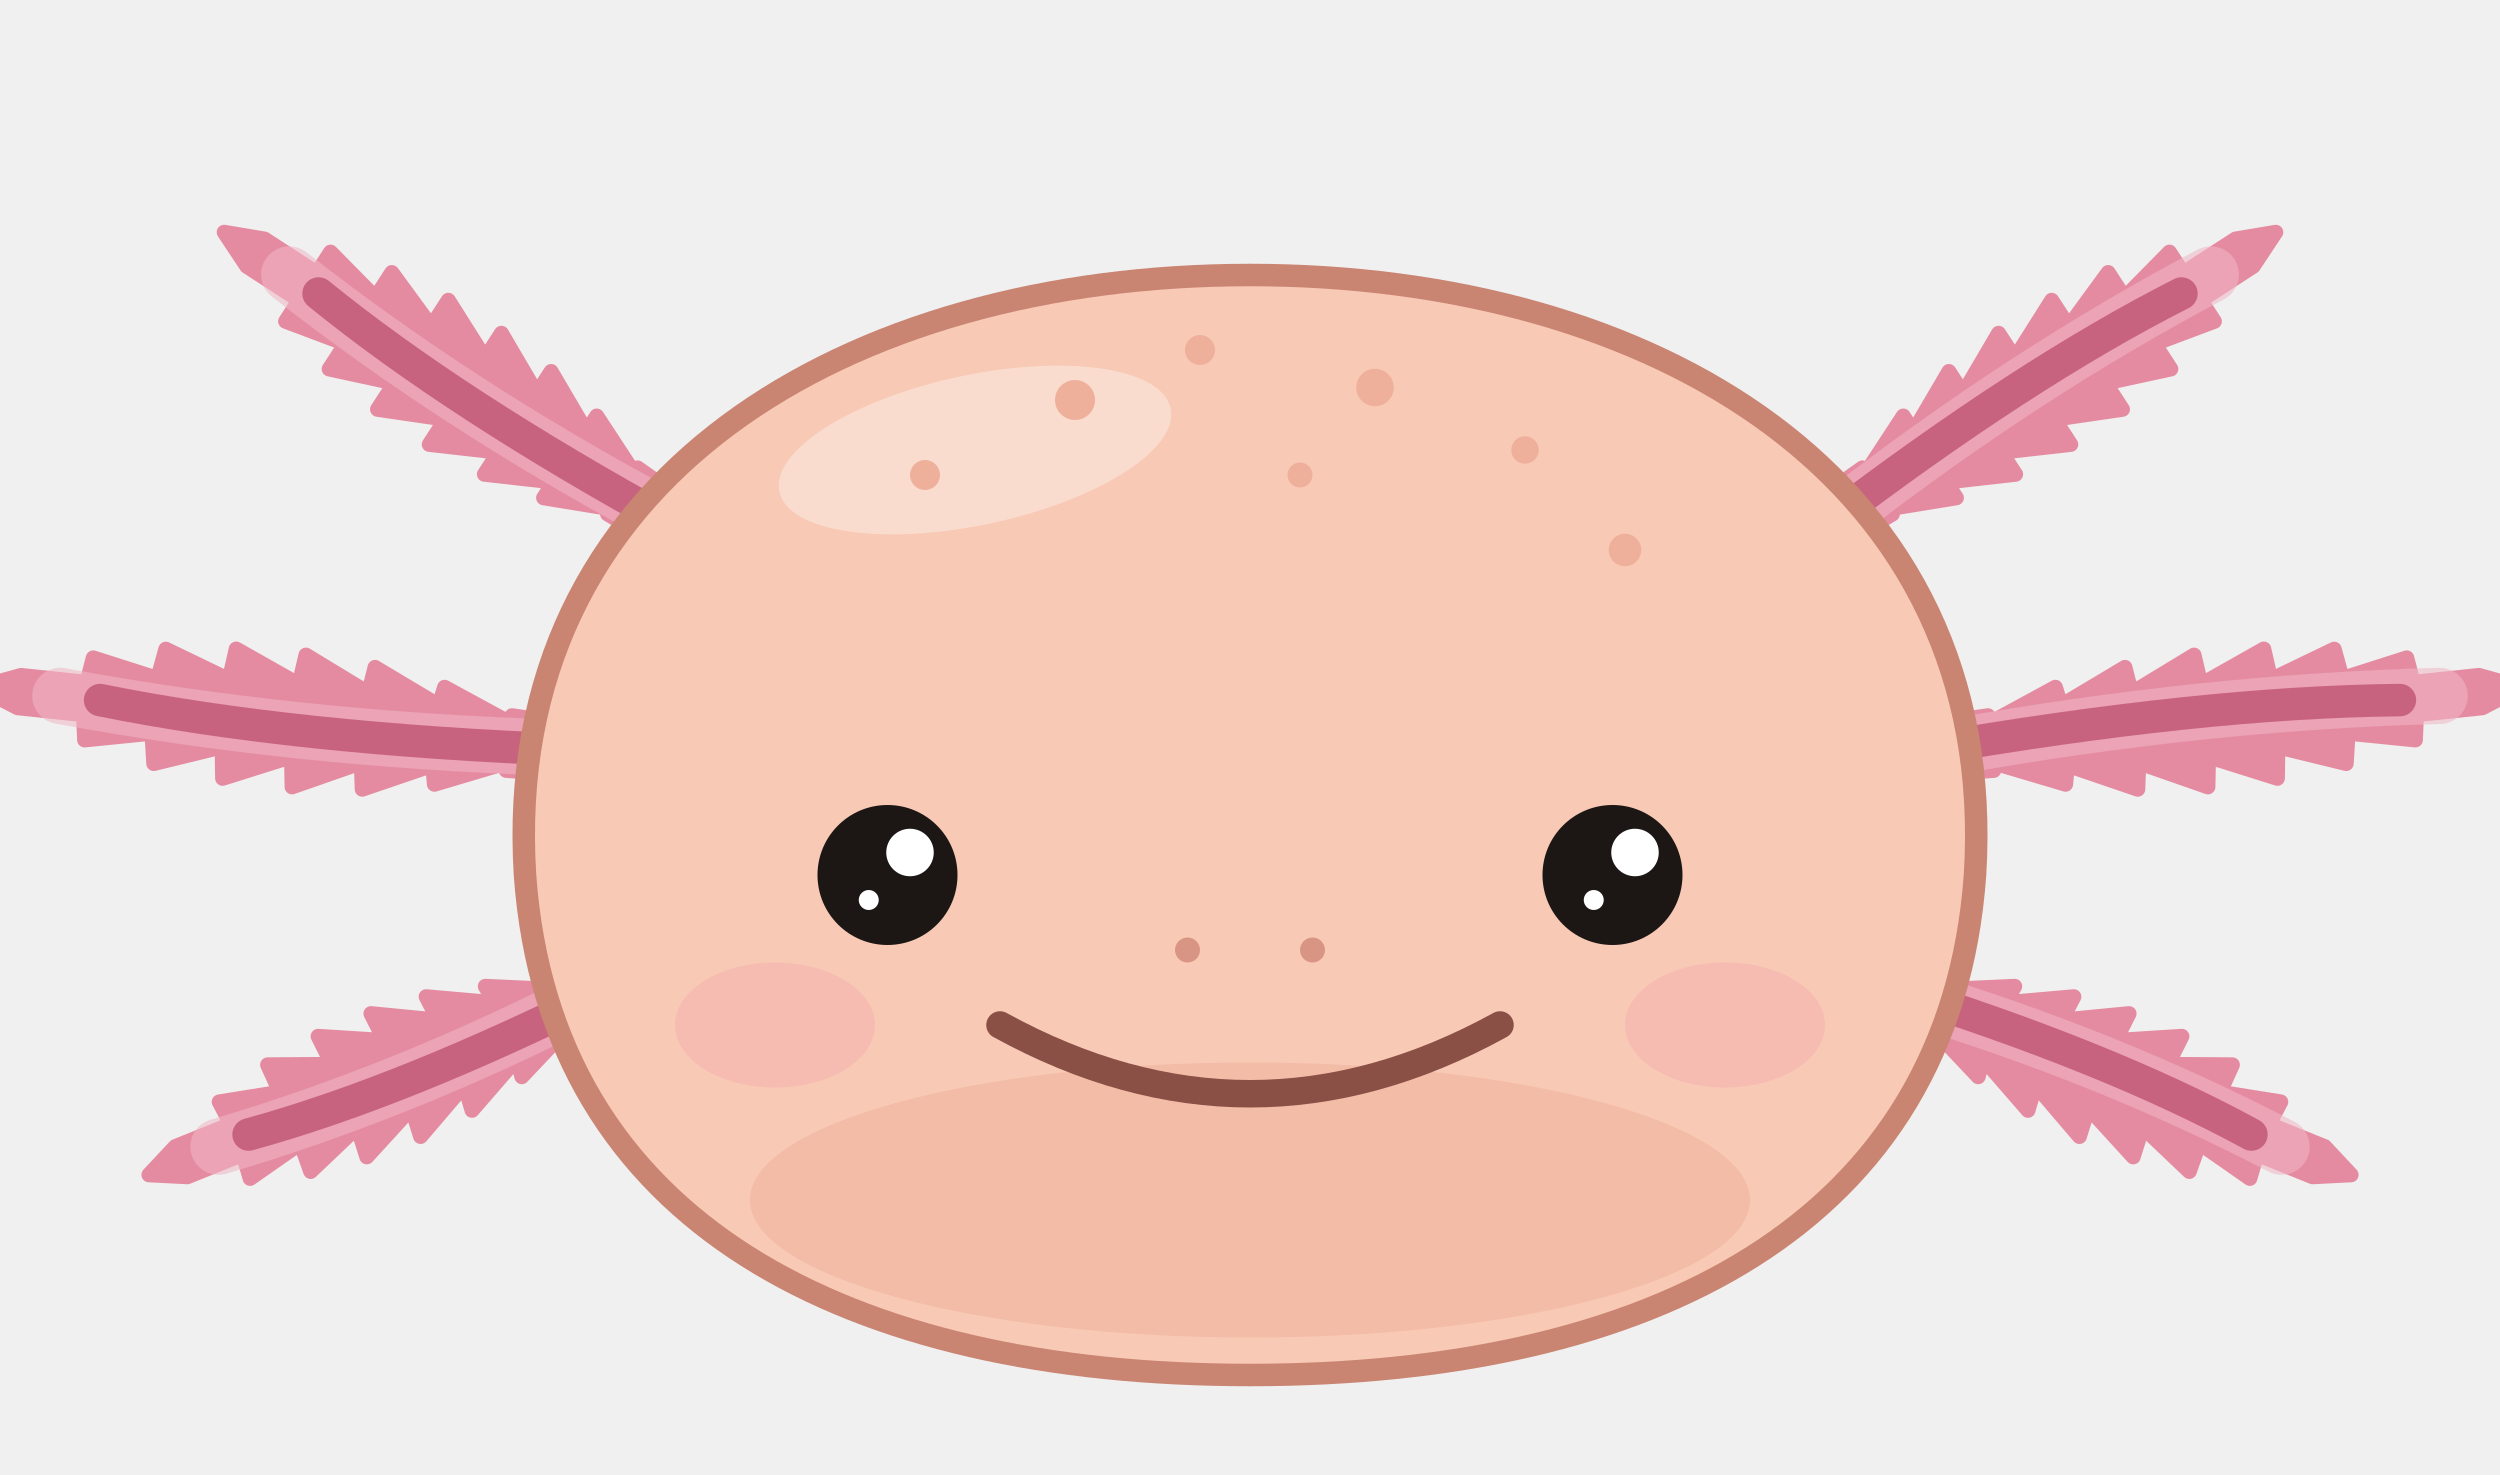
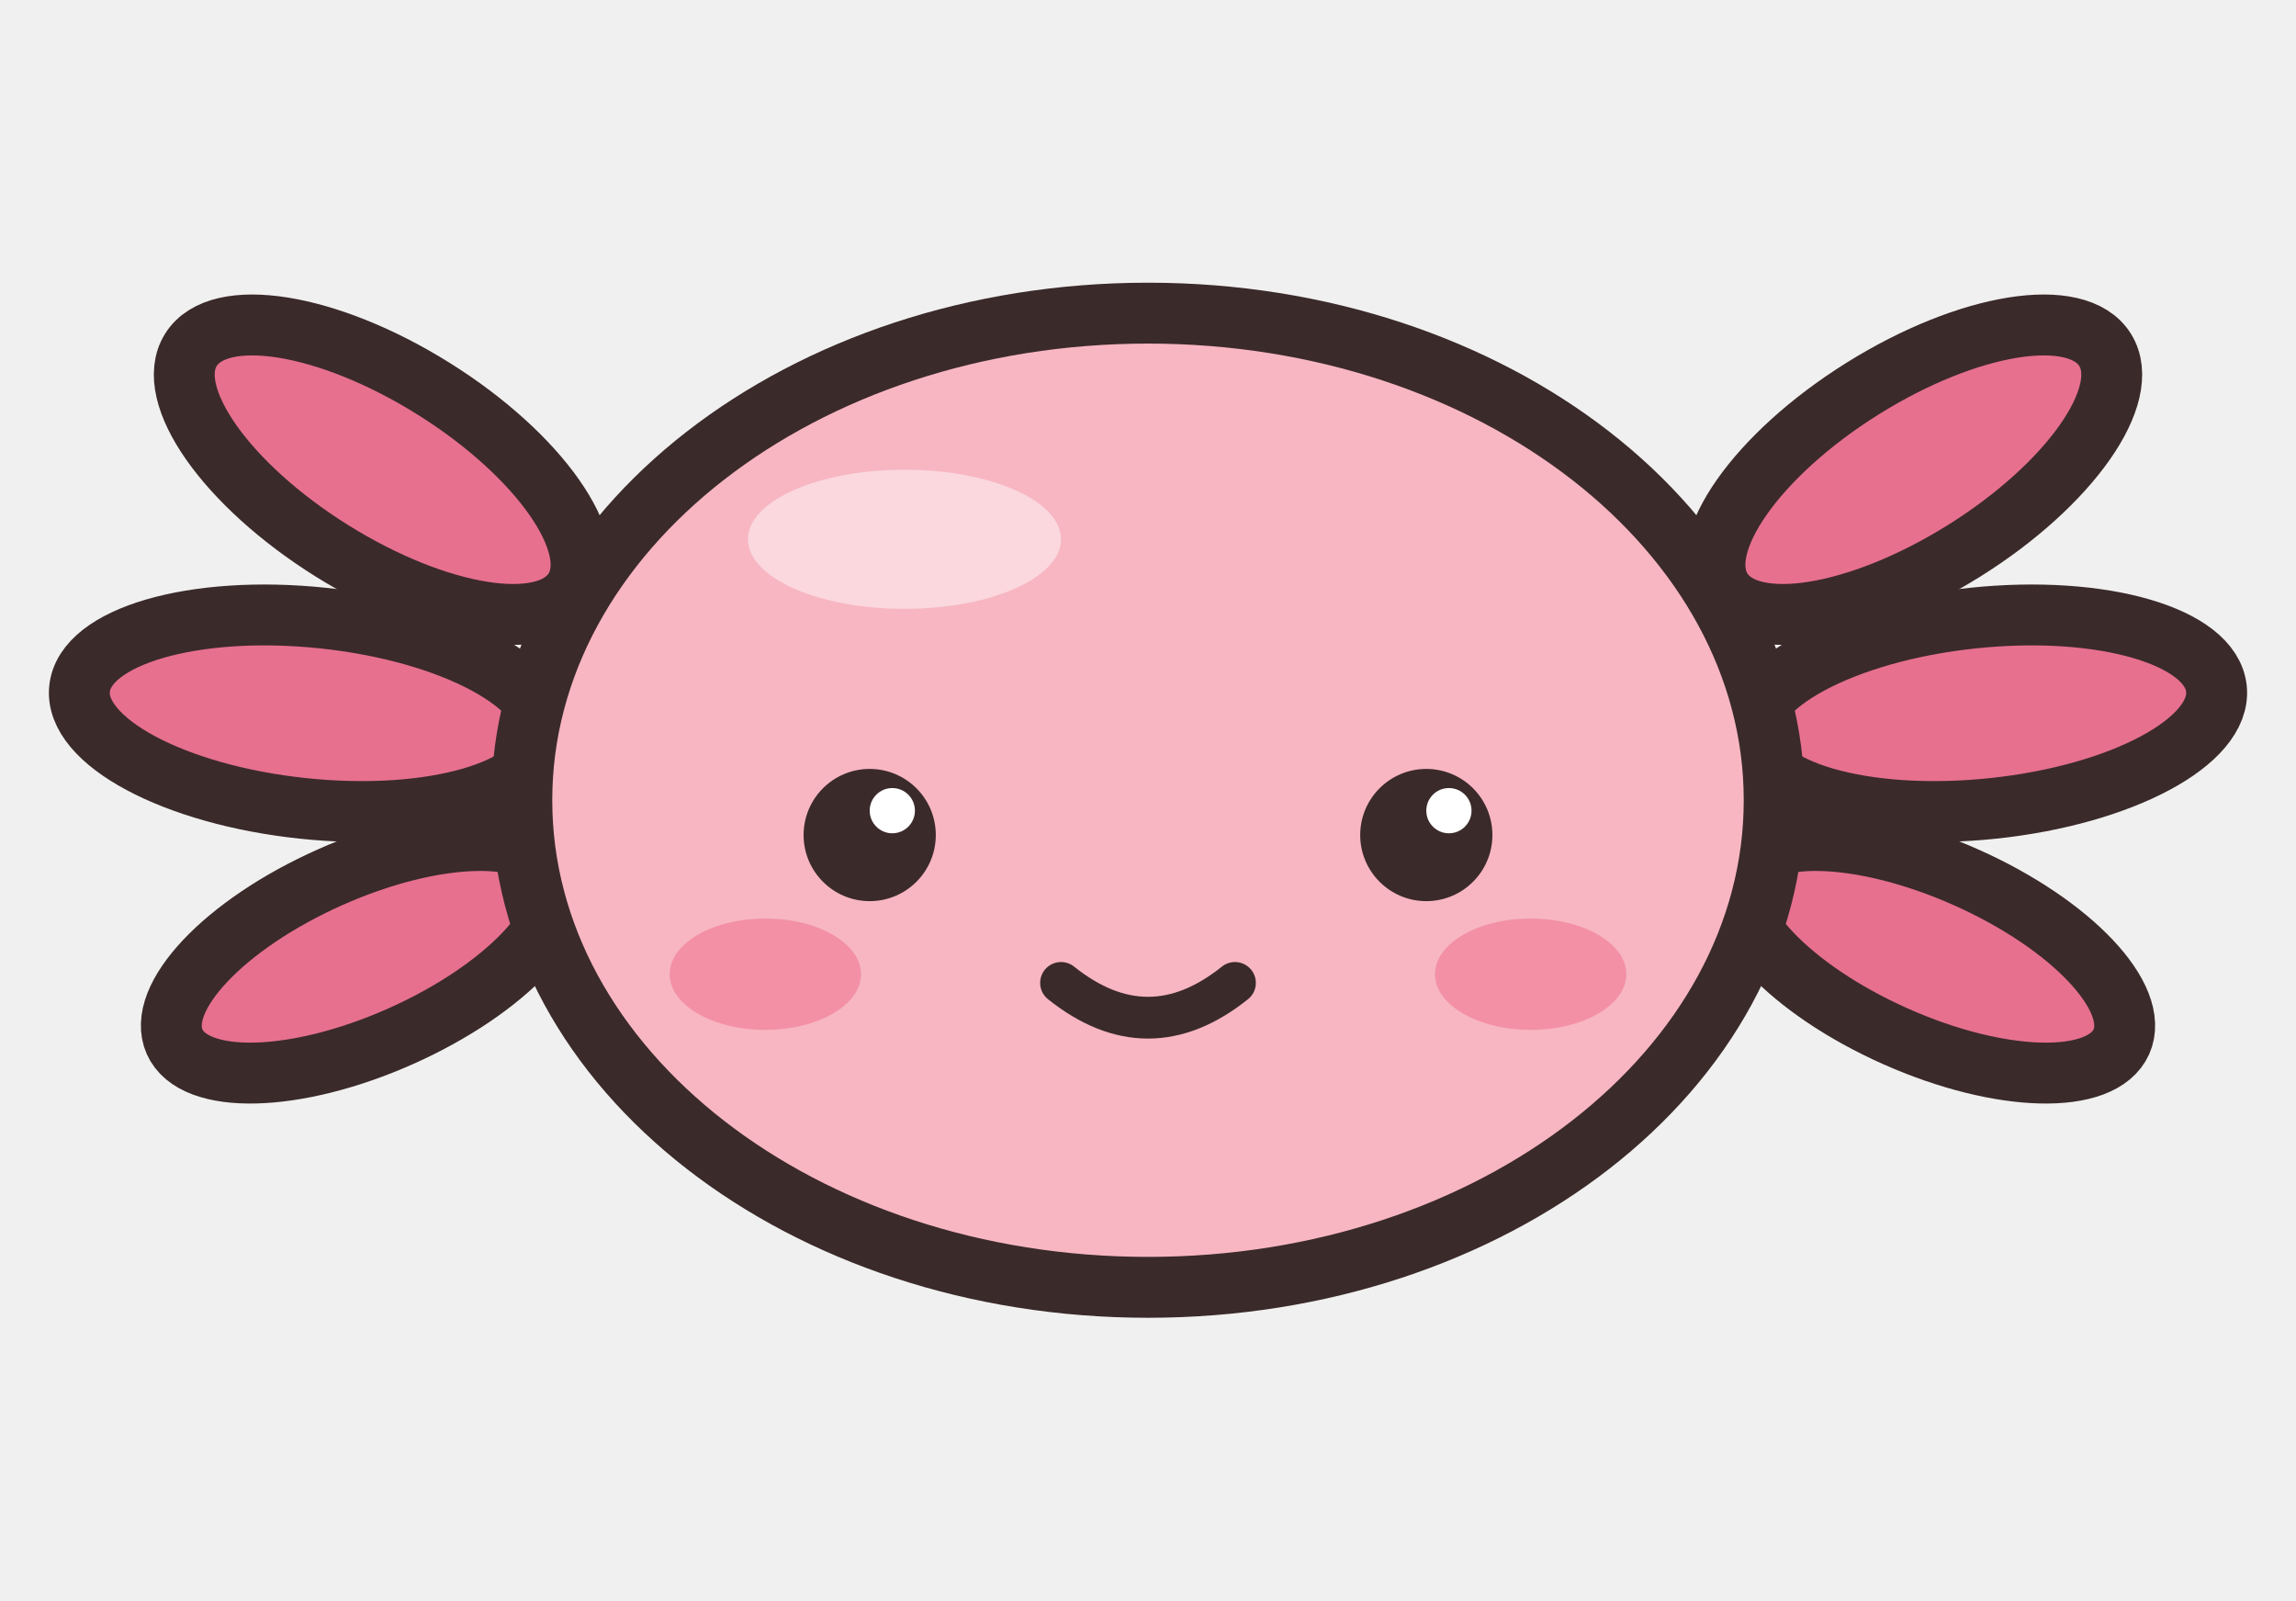
- <svg xmlns="http://www.w3.org/2000/svg" xmlns:xlink="http://www.w3.org/1999/xlink" viewBox="-100 -66 200 118">
-   <defs>
-     <g id="ax-head">
-       <g class="gills">
-         <g transform="translate(-46 -24) rotate(213)">
-           <path d="M0 -2 L5 -2.2 L5 -1.7 L10 -3.9 L10 -2.4 L15 -4.9 L15 -2.8 L20 -5.3 L20 -2.9 L25 -5.2 L25 -2.7 L30 -4.6 L30 -2.2 L35 -3.3 L35 -1.3 L40 -1.3 L43 0 L40 1.3 L35 1.3 L35 3.3 L30 2.2 L30 4.6 L25 2.7 L25 5.2 L20 2.9 L20 5.3 L15 2.8 L15 4.9 L10 2.4 L10 3.9 L5 1.7 L5 2.2 L0 2Z" fill="#e48ba1" stroke="#e48ba1" stroke-width="1.2" stroke-linejoin="round" />
-           <path d="M2 0Q20 -1.5 36.8 0" stroke="#f0b6c4" stroke-width="4.5" stroke-linecap="round" fill="none" opacity=".55" />
-           <path d="M0 0Q20 -1.5 34 0" stroke="#c8637f" stroke-width="2.6" stroke-linecap="round" fill="none" />
-         </g>
-         <g transform="translate(46 -24) rotate(-33)">
-           <path d="M0 -2 L5 -2.2 L5 -1.7 L10 -3.9 L10 -2.4 L15 -4.9 L15 -2.8 L20 -5.3 L20 -2.9 L25 -5.2 L25 -2.7 L30 -4.6 L30 -2.2 L35 -3.3 L35 -1.3 L40 -1.3 L43 0 L40 1.3 L35 1.3 L35 3.3 L30 2.2 L30 4.6 L25 2.7 L25 5.2 L20 2.9 L20 5.3 L15 2.8 L15 4.9 L10 2.4 L10 3.9 L5 1.7 L5 2.2 L0 2Z" fill="#e48ba1" stroke="#e48ba1" stroke-width="1.2" stroke-linejoin="round" />
-           <path d="M2 0Q20 -1.5 36.8 0" stroke="#f0b6c4" stroke-width="4.5" stroke-linecap="round" fill="none" opacity=".55" />
-           <path d="M0 0Q20 -1.5 34 0" stroke="#c8637f" stroke-width="2.6" stroke-linecap="round" fill="none" />
-         </g>
-         <g transform="translate(-54 -6) rotate(186)">
-           <path d="M0 -2 L5.3 -2.2 L5.6 -1.7 L10.9 -3.9 L11.2 -2.4 L16.6 -4.9 L16.9 -2.8 L22.2 -5.3 L22.5 -2.9 L27.8 -5.2 L28.1 -2.7 L33.4 -4.6 L33.8 -2.2 L39.1 -3.3 L39.4 -1.3 L44.7 -1.3 L48 0 L44.7 1.3 L39.4 1.3 L39.1 3.3 L33.8 2.2 L33.4 4.6 L28.1 2.7 L27.8 5.2 L22.5 2.9 L22.2 5.3 L16.9 2.8 L16.6 4.9 L11.2 2.4 L10.9 3.9 L5.6 1.7 L5.3 2.2 L0 2Z" fill="#e48ba1" stroke="#e48ba1" stroke-width="1.2" stroke-linejoin="round" />
-           <path d="M2 0Q22.5 -1.5 41.4 0" stroke="#f0b6c4" stroke-width="4.5" stroke-linecap="round" fill="none" opacity=".55" />
-           <path d="M0 0Q22.5 -1.5 38.2 0" stroke="#c8637f" stroke-width="2.6" stroke-linecap="round" fill="none" />
-         </g>
-         <g transform="translate(54 -6) rotate(-6)">
-           <path d="M0 -2 L5.3 -2.2 L5.6 -1.7 L10.9 -3.9 L11.2 -2.4 L16.6 -4.9 L16.9 -2.8 L22.2 -5.3 L22.5 -2.9 L27.8 -5.2 L28.1 -2.7 L33.4 -4.6 L33.8 -2.2 L39.1 -3.3 L39.4 -1.3 L44.7 -1.3 L48 0 L44.7 1.3 L39.4 1.3 L39.1 3.3 L33.8 2.2 L33.4 4.6 L28.1 2.7 L27.8 5.2 L22.5 2.9 L22.2 5.3 L16.9 2.8 L16.6 4.9 L11.2 2.4 L10.9 3.9 L5.6 1.7 L5.3 2.2 L0 2Z" fill="#e48ba1" stroke="#e48ba1" stroke-width="1.2" stroke-linejoin="round" />
-           <path d="M2 0Q22.5 -1.5 41.4 0" stroke="#f0b6c4" stroke-width="4.5" stroke-linecap="round" fill="none" opacity=".55" />
-           <path d="M0 0Q22.5 -1.5 38.2 0" stroke="#c8637f" stroke-width="2.6" stroke-linecap="round" fill="none" />
-         </g>
-         <g transform="translate(-51 13) rotate(158)">
-           <path d="M0 -2 L4.8 -2.2 L4.6 -1.7 L9.4 -3.9 L9.2 -2.4 L14.1 -4.9 L13.9 -2.8 L18.7 -5.3 L18.5 -2.9 L23.3 -5.2 L23.1 -2.7 L27.9 -4.6 L27.8 -2.2 L32.6 -3.3 L32.4 -1.3 L37.2 -1.3 L40 0 L37.2 1.3 L32.4 1.3 L32.6 3.3 L27.8 2.2 L27.9 4.6 L23.1 2.7 L23.3 5.2 L18.5 2.9 L18.7 5.3 L13.9 2.8 L14.1 4.9 L9.2 2.4 L9.4 3.9 L4.6 1.7 L4.8 2.2 L0 2Z" fill="#e48ba1" stroke="#e48ba1" stroke-width="1.2" stroke-linejoin="round" />
-           <path d="M2 0Q18.5 -1.5 34 0" stroke="#f0b6c4" stroke-width="4.5" stroke-linecap="round" fill="none" opacity=".55" />
-           <path d="M0 0Q18.5 -1.5 31.4 0" stroke="#c8637f" stroke-width="2.6" stroke-linecap="round" fill="none" />
-         </g>
-         <g transform="translate(51 13) rotate(22)">
-           <path d="M0 -2 L4.8 -2.2 L4.6 -1.7 L9.4 -3.9 L9.2 -2.4 L14.1 -4.9 L13.9 -2.8 L18.7 -5.3 L18.5 -2.9 L23.3 -5.2 L23.1 -2.7 L27.9 -4.6 L27.8 -2.2 L32.6 -3.3 L32.4 -1.3 L37.2 -1.3 L40 0 L37.2 1.3 L32.4 1.3 L32.6 3.3 L27.8 2.2 L27.9 4.6 L23.1 2.7 L23.3 5.2 L18.5 2.9 L18.7 5.3 L13.9 2.8 L14.1 4.9 L9.2 2.4 L9.4 3.9 L4.6 1.7 L4.8 2.2 L0 2Z" fill="#e48ba1" stroke="#e48ba1" stroke-width="1.2" stroke-linejoin="round" />
-           <path d="M2 0Q18.5 -1.5 34 0" stroke="#f0b6c4" stroke-width="4.5" stroke-linecap="round" fill="none" opacity=".55" />
-           <path d="M0 0Q18.5 -1.5 31.4 0" stroke="#c8637f" stroke-width="2.6" stroke-linecap="round" fill="none" />
-         </g>
-       </g>
-       <path d="M-58 4C-60 -28 -32 -44 0 -44C32 -44 60 -28 58 4C56 32 32 44 0 44C-32 44 -56 32 -58 4Z" fill="#f8c9b5" stroke="#c98472" stroke-width="1.8" />
-       <ellipse cx="0" cy="30" rx="40" ry="11" fill="#efb09b" opacity=".55" />
-       <ellipse cx="-22" cy="-30" rx="16" ry="6" fill="#fff" opacity=".35" transform="rotate(-12 -22 -30)" />
-       <circle cx="-14" cy="-34" r="1.6" fill="#efb09b" />
-       <circle cx="-4" cy="-38" r="1.2" fill="#efb09b" />
-       <circle cx="10" cy="-35" r="1.5" fill="#efb09b" />
-       <circle cx="22" cy="-30" r="1.1" fill="#efb09b" />
-       <circle cx="-26" cy="-28" r="1.2" fill="#efb09b" />
-       <circle cx="4" cy="-28" r="1" fill="#efb09b" />
-       <circle cx="30" cy="-22" r="1.3" fill="#efb09b" />
-       <g fill="#f39aa8" opacity=".3">
-         <ellipse cx="-38" cy="16" rx="8" ry="5" />
-         <ellipse cx="38" cy="16" rx="8" ry="5" />
-       </g>
-       <g fill="#d99583">
-         <circle cx="-5" cy="10" r="1" />
-         <circle cx="5" cy="10" r="1" />
-       </g>
-     </g>
-   </defs>
-   <use xlink:href="#ax-head" />
-   <g class="eyes">
-     <g fill="#1c1715">
-       <circle cx="-29" cy="4" r="5.6" />
-       <circle cx="29" cy="4" r="5.6" />
-     </g>
-     <g fill="#fff">
-       <circle cx="-27.2" cy="2.2" r="1.9" />
-       <circle cx="30.8" cy="2.2" r="1.9" />
-       <circle cx="-30.5" cy="6" r=".8" />
-       <circle cx="27.5" cy="6" r=".8" />
+ <svg xmlns="http://www.w3.org/2000/svg" viewBox="-66 -46 132 92">
+   <g>
+     <g fill="#e7708f" stroke="#3b2a2a" stroke-width="3.5" stroke-linejoin="round">
+       <ellipse cx="-44" cy="-19" rx="13" ry="5.5" transform="rotate(32 -44 -19)" />
+       <ellipse cx="-48" cy="-5" rx="13.5" ry="5.5" transform="rotate(6 -48 -5)" />
+       <ellipse cx="-45" cy="9" rx="12" ry="5" transform="rotate(-24 -45 9)" />
    </g>
  </g>
-   <path d="M-20 16Q0 27 20 16" fill="none" stroke="#8a4f45" stroke-width="2.2" stroke-linecap="round" />
+   <g>
+     <g fill="#e7708f" stroke="#3b2a2a" stroke-width="3.5" stroke-linejoin="round" transform="scale(-1 1)">
+       <ellipse cx="-44" cy="-19" rx="13" ry="5.5" transform="rotate(32 -44 -19)" />
+       <ellipse cx="-48" cy="-5" rx="13.5" ry="5.5" transform="rotate(6 -48 -5)" />
+       <ellipse cx="-45" cy="9" rx="12" ry="5" transform="rotate(-24 -45 9)" />
+     </g>
+   </g>
+   <ellipse cx="0" cy="0" rx="36" ry="28" fill="#f7b6c2" stroke="#3b2a2a" stroke-width="3.5" stroke-linejoin="round" />
+   <ellipse cx="-14" cy="-15" rx="9" ry="4" fill="#fff" opacity=".45" />
+   <ellipse cx="-22" cy="10" rx="5.5" ry="3.2" fill="#f2879e" opacity=".8" />
+   <ellipse cx="22" cy="10" rx="5.5" ry="3.2" fill="#f2879e" opacity=".8" />
+   <g>
+     <circle cx="-16" cy="2" r="3.8" fill="#3b2a2a" />
+     <circle cx="-14.7" cy=".6" r="1.3" fill="#fff" />
+   </g>
+   <g>
+     <circle cx="16" cy="2" r="3.8" fill="#3b2a2a" />
+     <circle cx="17.3" cy=".6" r="1.3" fill="#fff" />
+   </g>
+   <path d="M-5,10.5 Q0,14.5 5,10.5" fill="none" stroke="#3b2a2a" stroke-width="2.4" stroke-linecap="round" />
</svg>
